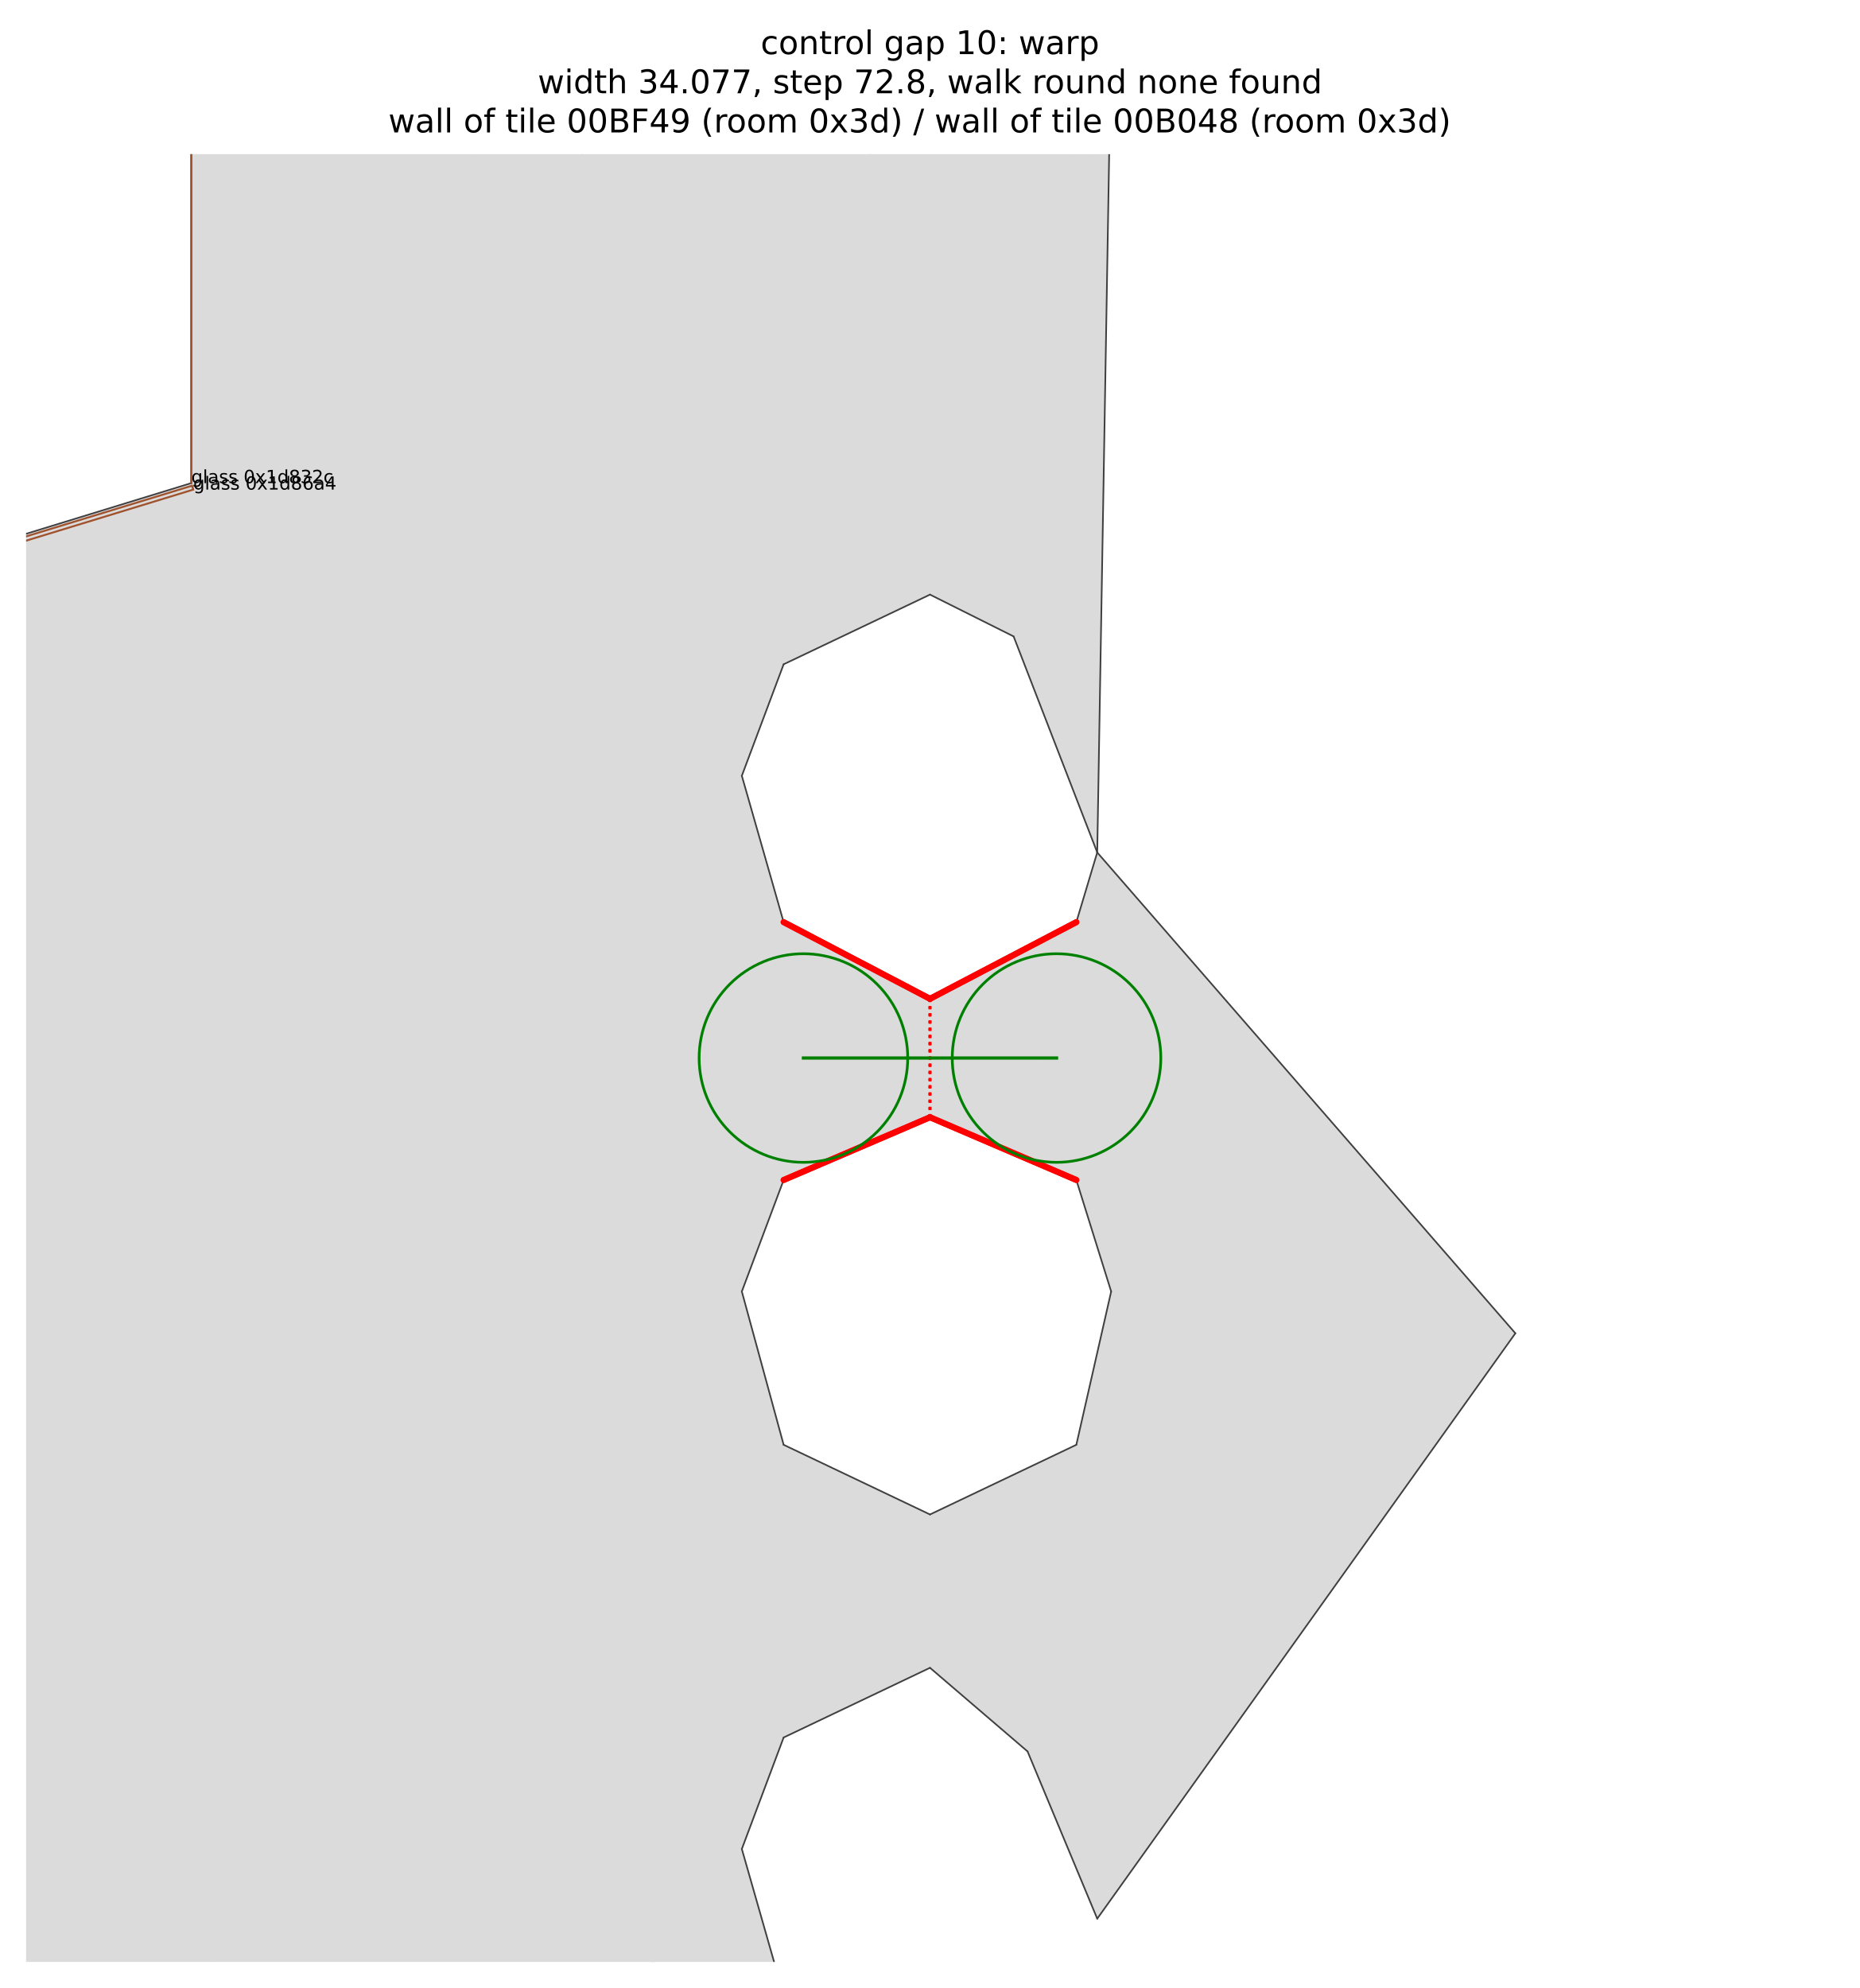
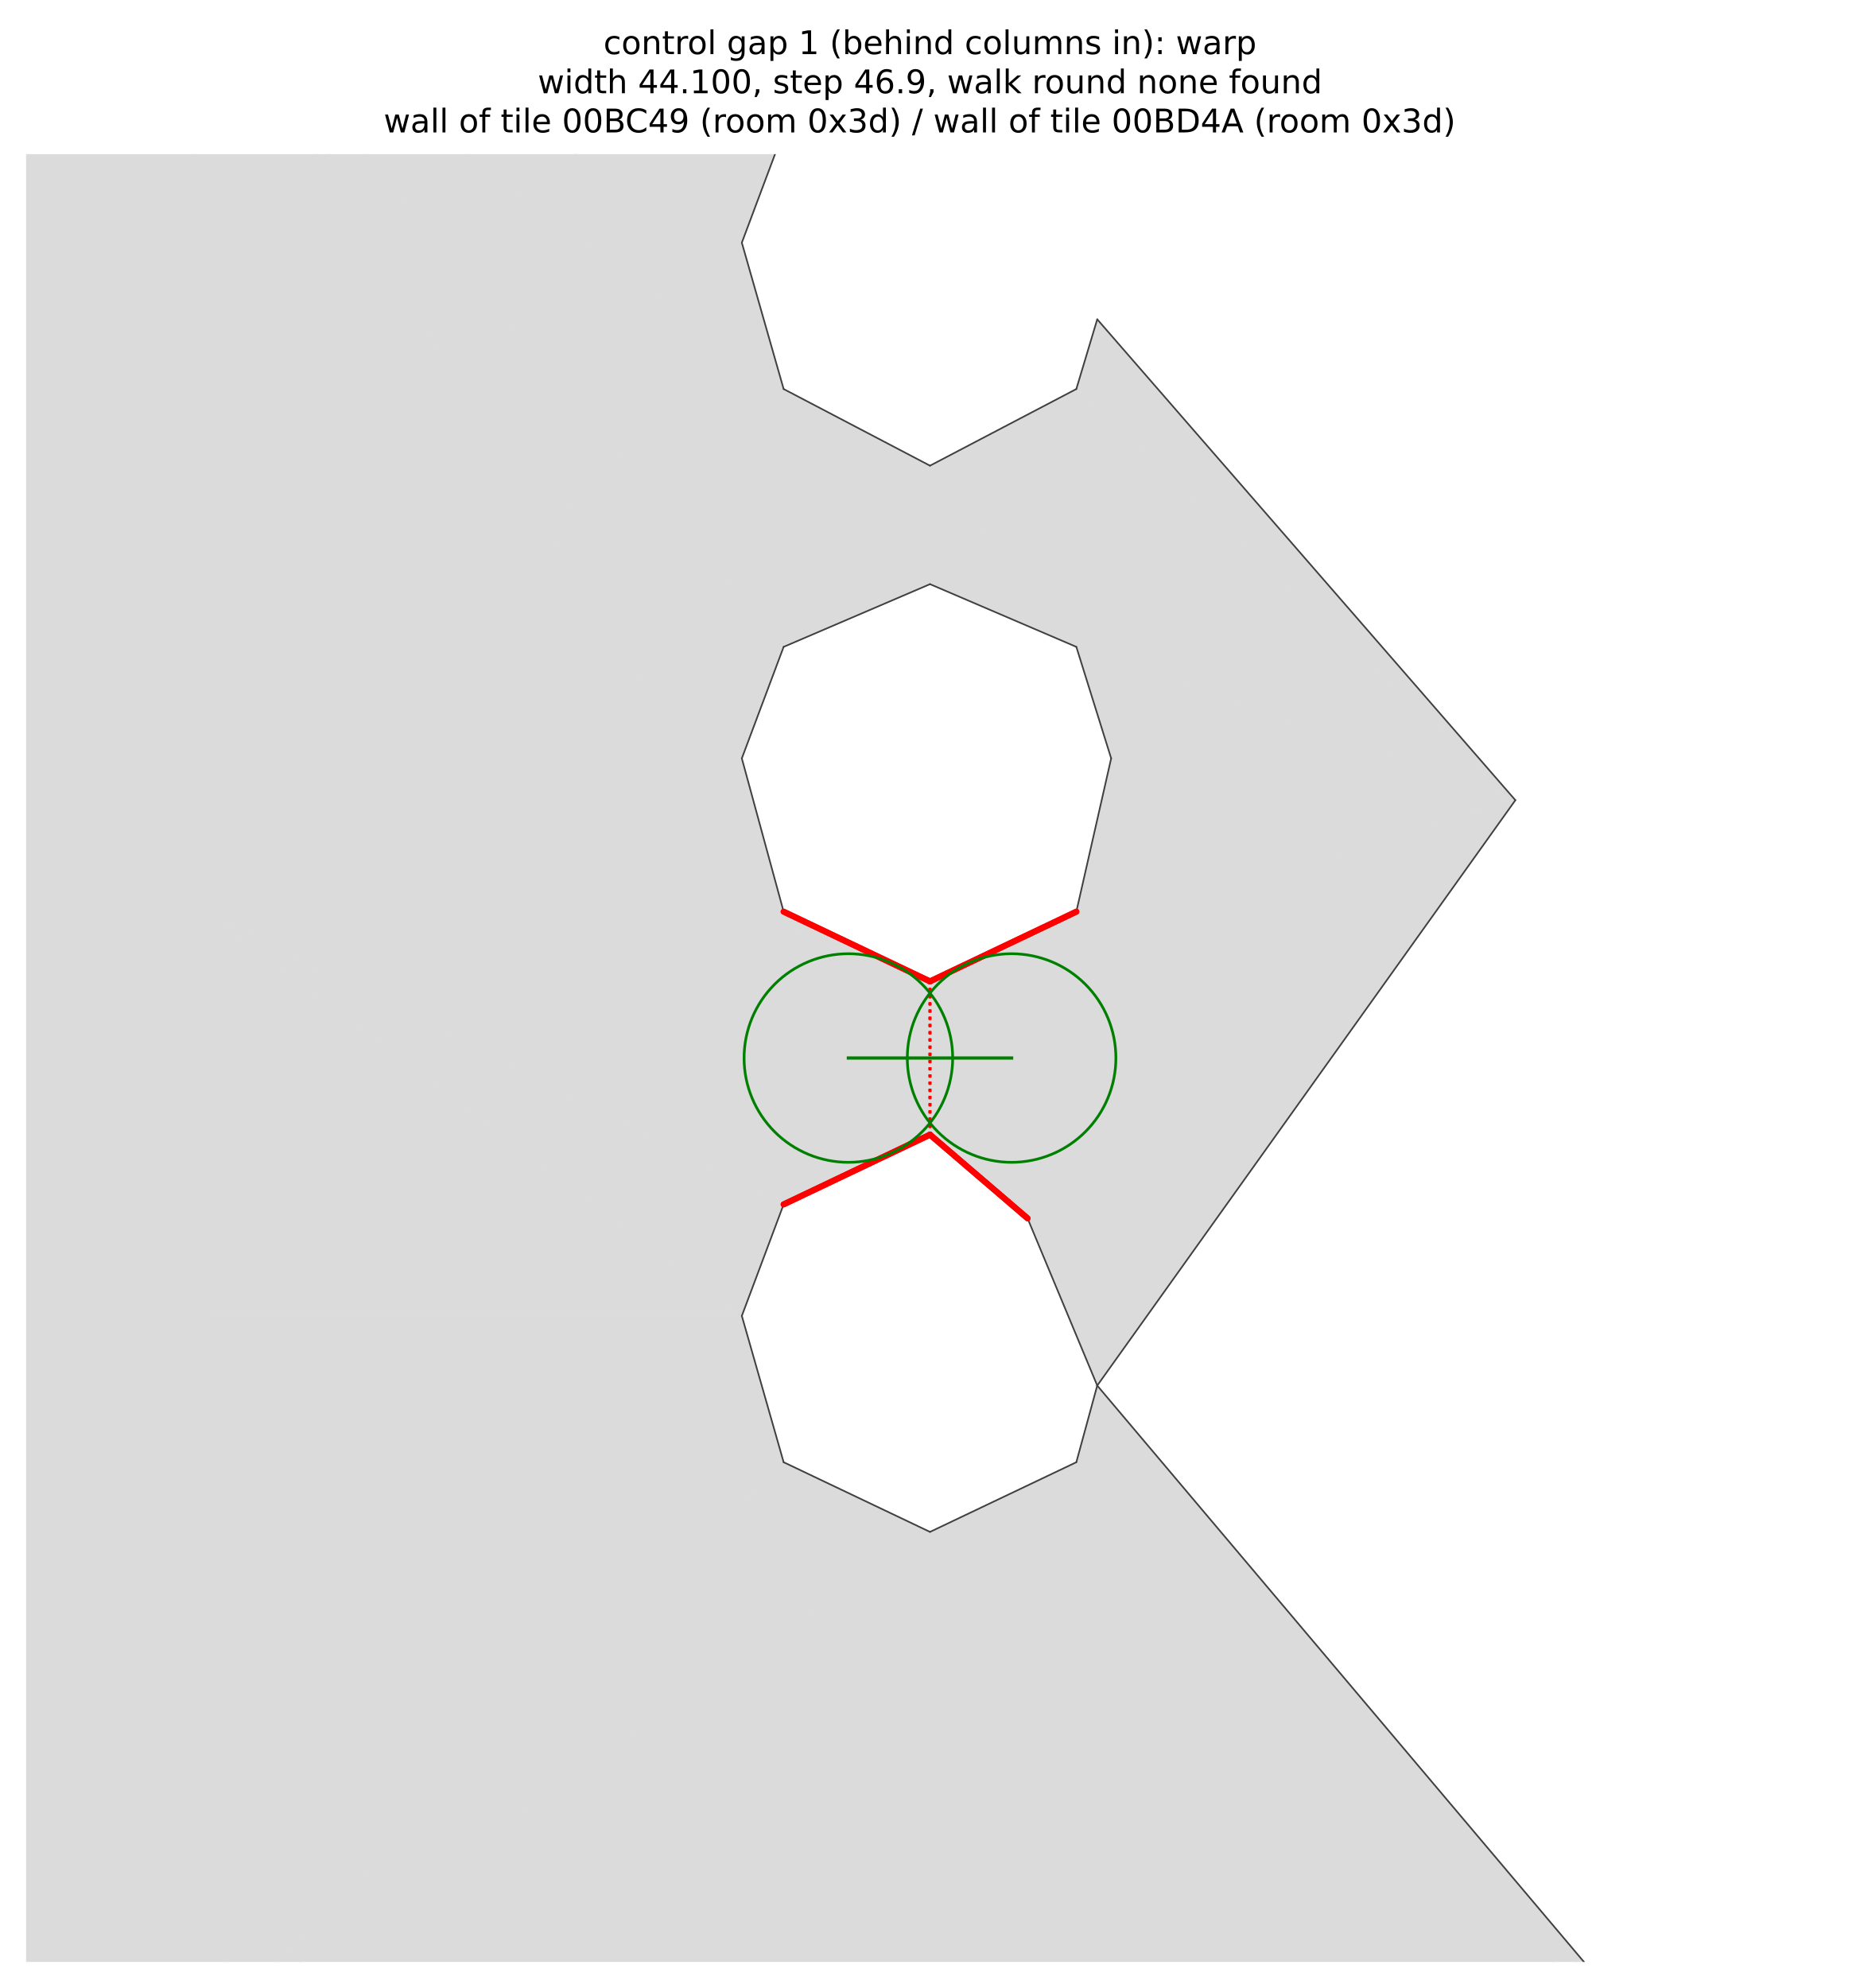
<svg xmlns="http://www.w3.org/2000/svg" width="513.36pt" height="548.704pt" viewBox="0 0 513.36 548.704" version="1.1">
  <style>path { vector-effect: non-scaling-stroke; }</style>
  <defs>
    <style type="text/css">*{stroke-linejoin: round; stroke-linecap: butt}</style>
  </defs>
  <g id="figure_1">
    <g id="patch_1">
      <path d="M 0 548.704  L 513.36 548.704  L 513.36 0  L 0 0  z " style="fill: #ffffff" />
    </g>
    <g id="axes_1">
      <g id="patch_2">
-         <path d="M 52.795 133.341  L 204.747 214.125  L 216.288 183.35  z " clip-path="url(#pb5d509a0ce)" style="fill: #dbdbdb; stroke: #dbdbdb; stroke-width: 0.3; stroke-linejoin: miter" />
+         <path d="M 418.249 220.857  L 297.072 178.541  L 306.689 209.316  z " clip-path="url(#pb5d509a0ce)" style="fill: #dbdbdb; stroke: #dbdbdb; stroke-width: 0.3; stroke-linejoin: miter" />
      </g>
      <g id="patch_3">
-         <path d="M 216.288 325.685  L 52.795 133.341  L 204.747 356.46  z " clip-path="url(#pb5d509a0ce)" style="fill: #dbdbdb; stroke: #dbdbdb; stroke-width: 0.3; stroke-linejoin: miter" />
+         <path d="M 216.288 403.584  L 204.747 363.192  L 58.566 363.192  z " clip-path="url(#pb5d509a0ce)" style="fill: #dbdbdb; stroke: #dbdbdb; stroke-width: 0.3; stroke-linejoin: miter" />
      </g>
      <g id="patch_4">
-         <path d="M 418.249 368  L 297.072 325.685  L 306.689 356.46  z " clip-path="url(#pb5d509a0ce)" style="fill: #dbdbdb; stroke: #dbdbdb; stroke-width: 0.3; stroke-linejoin: miter" />
+         <path d="M 216.288 178.541  L 52.795 -13.803  L 204.747 209.316  z " clip-path="url(#pb5d509a0ce)" style="fill: #dbdbdb; stroke: #dbdbdb; stroke-width: 0.3; stroke-linejoin: miter" />
      </g>
      <g id="patch_5">
-         <path d="M 216.288 398.775  L 204.747 356.46  L 52.795 133.341  z " clip-path="url(#pb5d509a0ce)" style="fill: #dbdbdb; stroke: #dbdbdb; stroke-width: 0.3; stroke-linejoin: miter" />
+         <path d="M 216.288 332.417  L 256.68 313.182  L 216.288 251.632  z " clip-path="url(#pb5d509a0ce)" style="fill: #dbdbdb; stroke: #dbdbdb; stroke-width: 0.3; stroke-linejoin: miter" />
      </g>
      <g id="patch_6">
-         <path d="M 216.288 479.56  L 256.68 460.325  L 216.288 398.775  z " clip-path="url(#pb5d509a0ce)" style="fill: #dbdbdb; stroke: #dbdbdb; stroke-width: 0.3; stroke-linejoin: miter" />
+         <path d="M 216.288 251.632  L 204.747 209.316  L 52.795 -13.803  z " clip-path="url(#pb5d509a0ce)" style="fill: #dbdbdb; stroke: #dbdbdb; stroke-width: 0.3; stroke-linejoin: miter" />
      </g>
      <g id="patch_7">
-         <path d="M 279.761 175.656  L 302.843 235.283  L 306.689 10.24  z " clip-path="url(#pb5d509a0ce)" style="fill: #dbdbdb; stroke: #dbdbdb; stroke-width: 0.3; stroke-linejoin: miter" />
+         <path d="M 62.412 555.536  L 449.024 555.536  L 256.68 422.818  z " clip-path="url(#pb5d509a0ce)" style="fill: #dbdbdb; stroke: #dbdbdb; stroke-width: 0.3; stroke-linejoin: miter" />
      </g>
      <g id="patch_8">
-         <path d="M 216.288 550.727  L 204.747 510.335  L 58.566 510.335  z " clip-path="url(#pb5d509a0ce)" style="fill: #dbdbdb; stroke: #dbdbdb; stroke-width: 0.3; stroke-linejoin: miter" />
+         <path d="M 52.795 -13.803  L 204.747 66.982  L 216.288 36.207  z " clip-path="url(#pb5d509a0ce)" style="fill: #dbdbdb; stroke: #dbdbdb; stroke-width: 0.3; stroke-linejoin: miter" />
      </g>
      <g id="patch_9">
-         <path d="M 306.689 -80.161  L 245.139 -89.779  L 52.795 133.341  z " clip-path="url(#pb5d509a0ce)" style="fill: #dbdbdb; stroke: #dbdbdb; stroke-width: 0.3; stroke-linejoin: miter" />
+         <path d="M 449.024 555.536  L 302.843 382.426  L 297.072 403.584  z " clip-path="url(#pb5d509a0ce)" style="fill: #dbdbdb; stroke: #dbdbdb; stroke-width: 0.3; stroke-linejoin: miter" />
      </g>
      <g id="patch_10">
-         <path d="M 297.072 398.775  L 418.249 368  L 306.689 356.46  z " clip-path="url(#pb5d509a0ce)" style="fill: #dbdbdb; stroke: #dbdbdb; stroke-width: 0.3; stroke-linejoin: miter" />
+         <path d="M 204.747 363.192  L 56.642 251.632  L 58.566 363.192  z " clip-path="url(#pb5d509a0ce)" style="fill: #dbdbdb; stroke: #dbdbdb; stroke-width: 0.3; stroke-linejoin: miter" />
      </g>
      <g id="patch_11">
-         <path d="M 256.68 308.374  L 256.68 275.675  L 216.288 254.517  z " clip-path="url(#pb5d509a0ce)" style="fill: #dbdbdb; stroke: #dbdbdb; stroke-width: 0.3; stroke-linejoin: miter" />
+         <path d="M 216.288 107.374  L 216.288 178.541  L 256.68 161.23  z " clip-path="url(#pb5d509a0ce)" style="fill: #dbdbdb; stroke: #dbdbdb; stroke-width: 0.3; stroke-linejoin: miter" />
      </g>
      <g id="patch_12">
-         <path d="M 216.288 254.517  L 216.288 325.685  L 256.68 308.374  z " clip-path="url(#pb5d509a0ce)" style="fill: #dbdbdb; stroke: #dbdbdb; stroke-width: 0.3; stroke-linejoin: miter" />
+         <path d="M 256.68 313.182  L 256.68 270.867  L 216.288 251.632  z " clip-path="url(#pb5d509a0ce)" style="fill: #dbdbdb; stroke: #dbdbdb; stroke-width: 0.3; stroke-linejoin: miter" />
      </g>
      <g id="patch_13">
-         <path d="M 256.68 460.325  L 256.68 418.01  L 216.288 398.775  z " clip-path="url(#pb5d509a0ce)" style="fill: #dbdbdb; stroke: #dbdbdb; stroke-width: 0.3; stroke-linejoin: miter" />
+         <path d="M 297.072 251.632  L 418.249 220.857  L 306.689 209.316  z " clip-path="url(#pb5d509a0ce)" style="fill: #dbdbdb; stroke: #dbdbdb; stroke-width: 0.3; stroke-linejoin: miter" />
      </g>
      <g id="patch_14">
-         <path d="M 279.761 175.656  L 306.689 10.24  L 256.68 164.116  z " clip-path="url(#pb5d509a0ce)" style="fill: #dbdbdb; stroke: #dbdbdb; stroke-width: 0.3; stroke-linejoin: miter" />
+         <path d="M 62.412 555.536  L 256.68 422.818  L 216.288 403.584  z " clip-path="url(#pb5d509a0ce)" style="fill: #dbdbdb; stroke: #dbdbdb; stroke-width: 0.3; stroke-linejoin: miter" />
      </g>
      <g id="patch_15">
-         <path d="M 204.747 510.335  L 56.642 398.775  L 58.566 510.335  z " clip-path="url(#pb5d509a0ce)" style="fill: #dbdbdb; stroke: #dbdbdb; stroke-width: 0.3; stroke-linejoin: miter" />
+         <path d="M 256.68 161.23  L 256.68 128.532  L 216.288 107.374  z " clip-path="url(#pb5d509a0ce)" style="fill: #dbdbdb; stroke: #dbdbdb; stroke-width: 0.3; stroke-linejoin: miter" />
      </g>
      <g id="patch_16">
-         <path d="M 245.139 -89.779  L 52.795 -132.094  L 52.795 133.341  z " clip-path="url(#pb5d509a0ce)" style="fill: #dbdbdb; stroke: #dbdbdb; stroke-width: 0.3; stroke-linejoin: miter" />
+         <path d="M 52.795 -13.803  L -843.528 261.249  L -843.528 555.536  z " clip-path="url(#pb5d509a0ce)" style="fill: #dbdbdb; stroke: #dbdbdb; stroke-width: 0.3; stroke-linejoin: miter" />
      </g>
      <g id="patch_17">
-         <path d="M 52.795 133.341  L -843.528 408.393  L -843.528 702.679  z " clip-path="url(#pb5d509a0ce)" style="fill: #dbdbdb; stroke: #dbdbdb; stroke-width: 0.3; stroke-linejoin: miter" />
+         <path d="M 256.68 422.818  L 449.024 555.536  L 297.072 403.584  z " clip-path="url(#pb5d509a0ce)" style="fill: #dbdbdb; stroke: #dbdbdb; stroke-width: 0.3; stroke-linejoin: miter" />
      </g>
      <g id="patch_18">
-         <path d="M 256.68 418.01  L 418.249 368  L 297.072 398.775  z " clip-path="url(#pb5d509a0ce)" style="fill: #dbdbdb; stroke: #dbdbdb; stroke-width: 0.3; stroke-linejoin: miter" />
+         <path d="M 216.288 107.374  L 52.795 -13.803  L 216.288 178.541  z " clip-path="url(#pb5d509a0ce)" style="fill: #dbdbdb; stroke: #dbdbdb; stroke-width: 0.3; stroke-linejoin: miter" />
      </g>
      <g id="patch_19">
-         <path d="M 256.68 308.374  L 297.072 325.685  L 256.68 275.675  z " clip-path="url(#pb5d509a0ce)" style="fill: #dbdbdb; stroke: #dbdbdb; stroke-width: 0.3; stroke-linejoin: miter" />
+         <path d="M 256.68 161.23  L 297.072 178.541  L 256.68 128.532  z " clip-path="url(#pb5d509a0ce)" style="fill: #dbdbdb; stroke: #dbdbdb; stroke-width: 0.3; stroke-linejoin: miter" />
      </g>
      <g id="patch_20">
-         <path d="M 216.288 254.517  L 52.795 133.341  L 216.288 325.685  z " clip-path="url(#pb5d509a0ce)" style="fill: #dbdbdb; stroke: #dbdbdb; stroke-width: 0.3; stroke-linejoin: miter" />
+         <path d="M 256.68 313.182  L 283.608 336.264  L 256.68 270.867  z " clip-path="url(#pb5d509a0ce)" style="fill: #dbdbdb; stroke: #dbdbdb; stroke-width: 0.3; stroke-linejoin: miter" />
      </g>
      <g id="patch_21">
-         <path d="M 418.249 368  L 302.843 235.283  L 297.072 254.517  z " clip-path="url(#pb5d509a0ce)" style="fill: #dbdbdb; stroke: #dbdbdb; stroke-width: 0.3; stroke-linejoin: miter" />
+         <path d="M 256.68 270.867  L 418.249 220.857  L 297.072 251.632  z " clip-path="url(#pb5d509a0ce)" style="fill: #dbdbdb; stroke: #dbdbdb; stroke-width: 0.3; stroke-linejoin: miter" />
      </g>
      <g id="patch_22">
-         <path d="M 52.795 133.341  L 256.68 164.116  L 306.689 10.24  z " clip-path="url(#pb5d509a0ce)" style="fill: #dbdbdb; stroke: #dbdbdb; stroke-width: 0.3; stroke-linejoin: miter" />
+         <path d="M 204.747 363.192  L 216.288 332.417  L 56.642 251.632  z " clip-path="url(#pb5d509a0ce)" style="fill: #dbdbdb; stroke: #dbdbdb; stroke-width: 0.3; stroke-linejoin: miter" />
      </g>
      <g id="patch_23">
-         <path d="M 256.68 460.325  L 283.608 483.407  L 256.68 418.01  z " clip-path="url(#pb5d509a0ce)" style="fill: #dbdbdb; stroke: #dbdbdb; stroke-width: 0.3; stroke-linejoin: miter" />
+         <path d="M 418.249 220.857  L 302.843 88.14  L 297.072 107.374  z " clip-path="url(#pb5d509a0ce)" style="fill: #dbdbdb; stroke: #dbdbdb; stroke-width: 0.3; stroke-linejoin: miter" />
      </g>
      <g id="patch_24">
-         <path d="M 204.747 510.335  L 216.288 479.56  L 56.642 398.775  z " clip-path="url(#pb5d509a0ce)" style="fill: #dbdbdb; stroke: #dbdbdb; stroke-width: 0.3; stroke-linejoin: miter" />
+         <path d="M 256.68 128.532  L 297.072 178.541  L 418.249 220.857  z " clip-path="url(#pb5d509a0ce)" style="fill: #dbdbdb; stroke: #dbdbdb; stroke-width: 0.3; stroke-linejoin: miter" />
      </g>
      <g id="patch_25">
-         <path d="M 52.795 133.341  L 306.689 10.24  L 306.689 -80.161  z " clip-path="url(#pb5d509a0ce)" style="fill: #dbdbdb; stroke: #dbdbdb; stroke-width: 0.3; stroke-linejoin: miter" />
+         <path d="M 216.288 403.584  L 58.566 363.192  L 62.412 555.536  z " clip-path="url(#pb5d509a0ce)" style="fill: #dbdbdb; stroke: #dbdbdb; stroke-width: 0.3; stroke-linejoin: miter" />
      </g>
      <g id="patch_26">
-         <path d="M 52.795 133.341  L 216.288 183.35  L 256.68 164.116  z " clip-path="url(#pb5d509a0ce)" style="fill: #dbdbdb; stroke: #dbdbdb; stroke-width: 0.3; stroke-linejoin: miter" />
+         <path d="M 216.288 332.417  L 216.288 251.632  L 56.642 251.632  z " clip-path="url(#pb5d509a0ce)" style="fill: #dbdbdb; stroke: #dbdbdb; stroke-width: 0.3; stroke-linejoin: miter" />
      </g>
      <g id="patch_27">
-         <path d="M 256.68 418.01  L 283.608 483.407  L 302.843 529.569  L 418.249 368  z " clip-path="url(#pb5d509a0ce)" style="fill: #dbdbdb; stroke: #dbdbdb; stroke-width: 0.3; stroke-linejoin: miter" />
+         <path d="M 256.68 270.867  L 283.608 336.264  L 302.843 382.426  L 418.249 220.857  z " clip-path="url(#pb5d509a0ce)" style="fill: #dbdbdb; stroke: #dbdbdb; stroke-width: 0.3; stroke-linejoin: miter" />
      </g>
      <g id="patch_28">
-         <path d="M 204.747 214.125  L 52.795 133.341  L 216.288 254.517  z " clip-path="url(#pb5d509a0ce)" style="fill: #dbdbdb; stroke: #dbdbdb; stroke-width: 0.3; stroke-linejoin: miter" />
+         <path d="M 216.288 251.632  L 52.795 -13.803  L 56.642 251.632  z " clip-path="url(#pb5d509a0ce)" style="fill: #dbdbdb; stroke: #dbdbdb; stroke-width: 0.3; stroke-linejoin: miter" />
      </g>
      <g id="patch_29">
-         <path d="M 216.288 479.56  L 216.288 398.775  L 56.642 398.775  z " clip-path="url(#pb5d509a0ce)" style="fill: #dbdbdb; stroke: #dbdbdb; stroke-width: 0.3; stroke-linejoin: miter" />
+         <path d="M 256.68 128.532  L 418.249 220.857  L 297.072 107.374  z " clip-path="url(#pb5d509a0ce)" style="fill: #dbdbdb; stroke: #dbdbdb; stroke-width: 0.3; stroke-linejoin: miter" />
      </g>
      <g id="patch_30">
-         <path d="M 256.68 275.675  L 418.249 368  L 297.072 254.517  z " clip-path="url(#pb5d509a0ce)" style="fill: #dbdbdb; stroke: #dbdbdb; stroke-width: 0.3; stroke-linejoin: miter" />
+         <path d="M 204.747 66.982  L 52.795 -13.803  L 216.288 107.374  z " clip-path="url(#pb5d509a0ce)" style="fill: #dbdbdb; stroke: #dbdbdb; stroke-width: 0.3; stroke-linejoin: miter" />
      </g>
      <g id="patch_31">
-         <path d="M 256.68 275.675  L 297.072 325.685  L 418.249 368  z " clip-path="url(#pb5d509a0ce)" style="fill: #dbdbdb; stroke: #dbdbdb; stroke-width: 0.3; stroke-linejoin: miter" />
-       </g>
-       <g id="patch_32">
-         <path d="M 216.288 398.775  L 52.795 133.341  L 56.642 398.775  z " clip-path="url(#pb5d509a0ce)" style="fill: #dbdbdb; stroke: #dbdbdb; stroke-width: 0.3; stroke-linejoin: miter" />
-       </g>
-       <g id="patch_33">
-         <path d="M 216.288 550.727  L 58.566 510.335  L 62.412 702.679  z " clip-path="url(#pb5d509a0ce)" style="fill: #dbdbdb; stroke: #dbdbdb; stroke-width: 0.3; stroke-linejoin: miter" />
-       </g>
-       <g id="patch_34">
-         <path d="M 52.795 133.341  L -843.528 702.679  L 43.178 702.679  L 62.412 702.679  L 58.566 510.335  L 56.642 398.775  z " clip-path="url(#pb5d509a0ce)" style="fill: #dbdbdb; stroke: #dbdbdb; stroke-width: 0.3; stroke-linejoin: miter" />
+         <path d="M 52.795 -13.803  L -843.528 555.536  L 43.178 555.536  L 62.412 555.536  L 58.566 363.192  L 56.642 251.632  z " clip-path="url(#pb5d509a0ce)" style="fill: #dbdbdb; stroke: #dbdbdb; stroke-width: 0.3; stroke-linejoin: miter" />
      </g>
      <g id="line2d_1">
-         <path d="M 204.747 214.125  L 216.288 183.35  " clip-path="url(#pb5d509a0ce)" style="fill: none; stroke: #404040; stroke-width: 0.6; stroke-linecap: round" />
+         <path d="M 297.072 178.541  L 306.689 209.316  " clip-path="url(#pb5d509a0ce)" style="fill: none; stroke: #404040; stroke-width: 0.6; stroke-linecap: round" />
      </g>
      <g id="line2d_2">
-         <path d="M 204.747 356.46  L 216.288 325.685  " clip-path="url(#pb5d509a0ce)" style="fill: none; stroke: #404040; stroke-width: 0.6; stroke-linecap: round" />
+         <path d="M 216.288 403.584  L 204.747 363.192  " clip-path="url(#pb5d509a0ce)" style="fill: none; stroke: #404040; stroke-width: 0.6; stroke-linecap: round" />
      </g>
      <g id="line2d_3">
-         <path d="M 297.072 325.685  L 306.689 356.46  " clip-path="url(#pb5d509a0ce)" style="fill: none; stroke: #404040; stroke-width: 0.6; stroke-linecap: round" />
+         <path d="M 204.747 209.316  L 216.288 178.541  " clip-path="url(#pb5d509a0ce)" style="fill: none; stroke: #404040; stroke-width: 0.6; stroke-linecap: round" />
      </g>
      <g id="line2d_4">
-         <path d="M 216.288 398.775  L 204.747 356.46  " clip-path="url(#pb5d509a0ce)" style="fill: none; stroke: #404040; stroke-width: 0.6; stroke-linecap: round" />
+         <path d="M 216.288 332.417  L 256.68 313.182  " clip-path="url(#pb5d509a0ce)" style="fill: none; stroke: #404040; stroke-width: 0.6; stroke-linecap: round" />
      </g>
      <g id="line2d_5">
-         <path d="M 216.288 479.56  L 256.68 460.325  " clip-path="url(#pb5d509a0ce)" style="fill: none; stroke: #404040; stroke-width: 0.6; stroke-linecap: round" />
+         <path d="M 216.288 251.632  L 204.747 209.316  " clip-path="url(#pb5d509a0ce)" style="fill: none; stroke: #404040; stroke-width: 0.6; stroke-linecap: round" />
      </g>
      <g id="line2d_6">
-         <path d="M 279.761 175.656  L 302.843 235.283  " clip-path="url(#pb5d509a0ce)" style="fill: none; stroke: #404040; stroke-width: 0.6; stroke-linecap: round" />
+         <path d="M 204.747 66.982  L 216.288 36.207  " clip-path="url(#pb5d509a0ce)" style="fill: none; stroke: #404040; stroke-width: 0.6; stroke-linecap: round" />
      </g>
      <g id="line2d_7">
-         <path d="M 302.843 235.283  L 306.689 10.24  " clip-path="url(#pb5d509a0ce)" style="fill: none; stroke: #404040; stroke-width: 0.6; stroke-linecap: round" />
+         <path d="M 444.1 549.704  L 302.843 382.426  " clip-path="url(#pb5d509a0ce)" style="fill: none; stroke: #404040; stroke-width: 0.6; stroke-linecap: round" />
      </g>
      <g id="line2d_8">
-         <path d="M 215.995 549.704  L 204.747 510.335  " clip-path="url(#pb5d509a0ce)" style="fill: none; stroke: #404040; stroke-width: 0.6; stroke-linecap: round" />
+         <path d="M 302.843 382.426  L 297.072 403.584  " clip-path="url(#pb5d509a0ce)" style="fill: none; stroke: #404040; stroke-width: 0.6; stroke-linecap: round" />
      </g>
      <g id="line2d_9">
-         <path d="M 306.689 356.46  L 297.072 398.775  " clip-path="url(#pb5d509a0ce)" style="fill: none; stroke: #404040; stroke-width: 0.6; stroke-linecap: round" />
+         <path d="M 216.288 178.541  L 256.68 161.23  " clip-path="url(#pb5d509a0ce)" style="fill: none; stroke: #404040; stroke-width: 0.6; stroke-linecap: round" />
      </g>
      <g id="line2d_10">
-         <path d="M 256.68 275.675  L 216.288 254.517  " clip-path="url(#pb5d509a0ce)" style="fill: none; stroke: #404040; stroke-width: 0.6; stroke-linecap: round" />
+         <path d="M 256.68 270.867  L 216.288 251.632  " clip-path="url(#pb5d509a0ce)" style="fill: none; stroke: #404040; stroke-width: 0.6; stroke-linecap: round" />
      </g>
      <g id="line2d_11">
-         <path d="M 216.288 325.685  L 256.68 308.374  " clip-path="url(#pb5d509a0ce)" style="fill: none; stroke: #404040; stroke-width: 0.6; stroke-linecap: round" />
+         <path d="M 306.689 209.316  L 297.072 251.632  " clip-path="url(#pb5d509a0ce)" style="fill: none; stroke: #404040; stroke-width: 0.6; stroke-linecap: round" />
      </g>
      <g id="line2d_12">
-         <path d="M 256.68 418.01  L 216.288 398.775  " clip-path="url(#pb5d509a0ce)" style="fill: none; stroke: #404040; stroke-width: 0.6; stroke-linecap: round" />
+         <path d="M 256.68 422.818  L 216.288 403.584  " clip-path="url(#pb5d509a0ce)" style="fill: none; stroke: #404040; stroke-width: 0.6; stroke-linecap: round" />
      </g>
      <g id="line2d_13">
-         <path d="M 256.68 164.116  L 279.761 175.656  " clip-path="url(#pb5d509a0ce)" style="fill: none; stroke: #404040; stroke-width: 0.6; stroke-linecap: round" />
+         <path d="M 256.68 128.532  L 216.288 107.374  " clip-path="url(#pb5d509a0ce)" style="fill: none; stroke: #404040; stroke-width: 0.6; stroke-linecap: round" />
      </g>
      <g id="line2d_14">
-         <path d="M 52.795 -1  L 52.795 133.341  " clip-path="url(#pb5d509a0ce)" style="fill: none; stroke: #404040; stroke-width: 0.6; stroke-linecap: round" />
+         <path d="M 11.075 -1  L -1 2.705  " clip-path="url(#pb5d509a0ce)" style="fill: none; stroke: #404040; stroke-width: 0.6; stroke-linecap: round" />
      </g>
      <g id="line2d_15">
-         <path d="M 52.795 133.341  L -1 149.849  " clip-path="url(#pb5d509a0ce)" style="fill: none; stroke: #404040; stroke-width: 0.6; stroke-linecap: round" />
+         <path d="M 297.072 403.584  L 256.68 422.818  " clip-path="url(#pb5d509a0ce)" style="fill: none; stroke: #404040; stroke-width: 0.6; stroke-linecap: round" />
      </g>
      <g id="line2d_16">
-         <path d="M 297.072 398.775  L 256.68 418.01  " clip-path="url(#pb5d509a0ce)" style="fill: none; stroke: #404040; stroke-width: 0.6; stroke-linecap: round" />
+         <path d="M 256.68 161.23  L 297.072 178.541  " clip-path="url(#pb5d509a0ce)" style="fill: none; stroke: #404040; stroke-width: 0.6; stroke-linecap: round" />
      </g>
      <g id="line2d_17">
-         <path d="M 256.68 308.374  L 297.072 325.685  " clip-path="url(#pb5d509a0ce)" style="fill: none; stroke: #404040; stroke-width: 0.6; stroke-linecap: round" />
+         <path d="M 256.68 313.182  L 283.608 336.264  " clip-path="url(#pb5d509a0ce)" style="fill: none; stroke: #404040; stroke-width: 0.6; stroke-linecap: round" />
      </g>
      <g id="line2d_18">
-         <path d="M 418.249 368  L 302.843 235.283  " clip-path="url(#pb5d509a0ce)" style="fill: none; stroke: #404040; stroke-width: 0.6; stroke-linecap: round" />
+         <path d="M 297.072 251.632  L 256.68 270.867  " clip-path="url(#pb5d509a0ce)" style="fill: none; stroke: #404040; stroke-width: 0.6; stroke-linecap: round" />
      </g>
      <g id="line2d_19">
-         <path d="M 302.843 235.283  L 297.072 254.517  " clip-path="url(#pb5d509a0ce)" style="fill: none; stroke: #404040; stroke-width: 0.6; stroke-linecap: round" />
+         <path d="M 204.747 363.192  L 216.288 332.417  " clip-path="url(#pb5d509a0ce)" style="fill: none; stroke: #404040; stroke-width: 0.6; stroke-linecap: round" />
      </g>
      <g id="line2d_20">
-         <path d="M 256.68 460.325  L 283.608 483.407  " clip-path="url(#pb5d509a0ce)" style="fill: none; stroke: #404040; stroke-width: 0.6; stroke-linecap: round" />
+         <path d="M 418.249 220.857  L 302.843 88.14  " clip-path="url(#pb5d509a0ce)" style="fill: none; stroke: #404040; stroke-width: 0.6; stroke-linecap: round" />
      </g>
      <g id="line2d_21">
-         <path d="M 204.747 510.335  L 216.288 479.56  " clip-path="url(#pb5d509a0ce)" style="fill: none; stroke: #404040; stroke-width: 0.6; stroke-linecap: round" />
+         <path d="M 302.843 88.14  L 297.072 107.374  " clip-path="url(#pb5d509a0ce)" style="fill: none; stroke: #404040; stroke-width: 0.6; stroke-linecap: round" />
      </g>
      <g id="line2d_22">
-         <path d="M 306.689 10.24  L 306.689 -1  " clip-path="url(#pb5d509a0ce)" style="fill: none; stroke: #404040; stroke-width: 0.6; stroke-linecap: round" />
+         <path d="M 283.608 336.264  L 302.843 382.426  " clip-path="url(#pb5d509a0ce)" style="fill: none; stroke: #404040; stroke-width: 0.6; stroke-linecap: round" />
      </g>
      <g id="line2d_23">
-         <path d="M 216.288 183.35  L 256.68 164.116  " clip-path="url(#pb5d509a0ce)" style="fill: none; stroke: #404040; stroke-width: 0.6; stroke-linecap: round" />
+         <path d="M 302.843 382.426  L 418.249 220.857  " clip-path="url(#pb5d509a0ce)" style="fill: none; stroke: #404040; stroke-width: 0.6; stroke-linecap: round" />
      </g>
      <g id="line2d_24">
-         <path d="M 283.608 483.407  L 302.843 529.569  " clip-path="url(#pb5d509a0ce)" style="fill: none; stroke: #404040; stroke-width: 0.6; stroke-linecap: round" />
+         <path d="M 297.072 107.374  L 256.68 128.532  " clip-path="url(#pb5d509a0ce)" style="fill: none; stroke: #404040; stroke-width: 0.6; stroke-linecap: round" />
      </g>
      <g id="line2d_25">
-         <path d="M 302.843 529.569  L 418.249 368  " clip-path="url(#pb5d509a0ce)" style="fill: none; stroke: #404040; stroke-width: 0.6; stroke-linecap: round" />
+         <path d="M 216.288 107.374  L 204.747 66.982  " clip-path="url(#pb5d509a0ce)" style="fill: none; stroke: #404040; stroke-width: 0.6; stroke-linecap: round" />
      </g>
      <g id="line2d_26">
-         <path d="M 216.288 254.517  L 204.747 214.125  " clip-path="url(#pb5d509a0ce)" style="fill: none; stroke: #404040; stroke-width: 0.6; stroke-linecap: round" />
+         <path clip-path="url(#pb5d509a0ce)" style="fill: none; stroke: #404040; stroke-width: 0.6; stroke-linecap: round" />
      </g>
      <g id="line2d_27">
-         <path d="M 297.072 254.517  L 256.68 275.675  " clip-path="url(#pb5d509a0ce)" style="fill: none; stroke: #404040; stroke-width: 0.6; stroke-linecap: round" />
+         <path clip-path="url(#pb5d509a0ce)" style="fill: none; stroke: #a0522d; stroke-width: 0.7; stroke-linecap: square" />
+       </g>
+       <g id="text_1">
+         <g clip-path="url(#pb5d509a0ce)">
+           <text style="font-size: 5px; font-family: 'DejaVu Sans', 'Bitstream Vera Sans', 'Computer Modern Sans Serif', 'Lucida Grande', 'Verdana', 'Geneva', 'Lucid', 'Arial', 'Helvetica', 'Avant Garde', sans-serif; text-anchor: start" x="-843.526" y="261.249" transform="rotate(-0 -843.5261 261.2494)">glass 0x1d8610</text>
+         </g>
      </g>
      <g id="line2d_28">
-         <path clip-path="url(#pb5d509a0ce)" style="fill: none; stroke: #404040; stroke-width: 0.6; stroke-linecap: round" />
+         <path d="M 17.308 -1  L -1 4.593  M -1 3.418  L 13.46 -1  " clip-path="url(#pb5d509a0ce)" style="fill: none; stroke: #a0522d; stroke-width: 0.7; stroke-linecap: square" />
+       </g>
+       <g id="text_2">
+         <g clip-path="url(#pb5d509a0ce)">
+           <text style="font-size: 5px; font-family: 'DejaVu Sans', 'Bitstream Vera Sans', 'Computer Modern Sans Serif', 'Lucida Grande', 'Verdana', 'Geneva', 'Lucid', 'Arial', 'Helvetica', 'Avant Garde', sans-serif; text-anchor: start" x="53.344" y="-12.009" transform="rotate(-0 53.34394 -12.00947)">glass 0x1d86a4</text>
+         </g>
      </g>
      <g id="line2d_29">
        <path clip-path="url(#pb5d509a0ce)" style="fill: none; stroke: #a0522d; stroke-width: 0.7; stroke-linecap: square" />
      </g>
-       <g id="text_1">
-         <g clip-path="url(#pb5d509a0ce)">
-           <text style="font-size: 5px; font-family: 'DejaVu Sans', 'Bitstream Vera Sans', 'Computer Modern Sans Serif', 'Lucida Grande', 'Verdana', 'Geneva', 'Lucid', 'Arial', 'Helvetica', 'Avant Garde', sans-serif; text-anchor: start" x="-843.526" y="408.393" transform="rotate(-0 -843.5261 408.3926)">glass 0x1d8610</text>
-         </g>
-       </g>
-       <g id="line2d_30">
-         <path d="M 53.344 135.134  L -1 151.737  M -1 150.561  L 53.015 134.059  L 53.344 135.134  " clip-path="url(#pb5d509a0ce)" style="fill: none; stroke: #a0522d; stroke-width: 0.7; stroke-linecap: square" />
-       </g>
-       <g id="text_2">
-         <g clip-path="url(#pb5d509a0ce)">
-           <text style="font-size: 5px; font-family: 'DejaVu Sans', 'Bitstream Vera Sans', 'Computer Modern Sans Serif', 'Lucida Grande', 'Verdana', 'Geneva', 'Lucid', 'Arial', 'Helvetica', 'Avant Garde', sans-serif; text-anchor: start" x="53.344" y="135.134" transform="rotate(-0 53.34394 135.1337)">glass 0x1d86a4</text>
-         </g>
-       </g>
-       <g id="line2d_31">
-         <path d="M 52.796 133.341  L 52.795 133.341  L 52.795 -1  M 52.795 -1  L 52.796 133.341  " clip-path="url(#pb5d509a0ce)" style="fill: none; stroke: #a0522d; stroke-width: 0.7; stroke-linecap: square" />
-       </g>
      <g id="text_3">
        <g clip-path="url(#pb5d509a0ce)">
-           <text style="font-size: 5px; font-family: 'DejaVu Sans', 'Bitstream Vera Sans', 'Computer Modern Sans Serif', 'Lucida Grande', 'Verdana', 'Geneva', 'Lucid', 'Arial', 'Helvetica', 'Avant Garde', sans-serif; text-anchor: start" x="52.796" y="133.341" transform="rotate(-0 52.79553 133.3406)">glass 0x1d832c</text>
+           <text style="font-size: 5px; font-family: 'DejaVu Sans', 'Bitstream Vera Sans', 'Computer Modern Sans Serif', 'Lucida Grande', 'Verdana', 'Geneva', 'Lucid', 'Arial', 'Helvetica', 'Avant Garde', sans-serif; text-anchor: start" x="52.796" y="-13.803" transform="rotate(-0 52.79553 -13.80257)">glass 0x1d832c</text>
        </g>
      </g>
      <g id="text_4">
-         <text style="font-size: 9px; font-family: 'DejaVu Sans', 'Bitstream Vera Sans', 'Computer Modern Sans Serif', 'Lucida Grande', 'Verdana', 'Geneva', 'Lucid', 'Arial', 'Helvetica', 'Avant Garde', sans-serif" transform="translate(209.9334 14.93947)">control gap 10: warp</text>
-         <text style="font-size: 9px; font-family: 'DejaVu Sans', 'Bitstream Vera Sans', 'Computer Modern Sans Serif', 'Lucida Grande', 'Verdana', 'Geneva', 'Lucid', 'Arial', 'Helvetica', 'Avant Garde', sans-serif" transform="translate(148.4234 25.74193)">width 34.077, step 72.8, walk round none found</text>
-         <text style="font-size: 9px; font-family: 'DejaVu Sans', 'Bitstream Vera Sans', 'Computer Modern Sans Serif', 'Lucida Grande', 'Verdana', 'Geneva', 'Lucid', 'Arial', 'Helvetica', 'Avant Garde', sans-serif" transform="translate(107.1949 36.5444)">wall of tile 00BF49 (room 0x3d)  /  wall of tile 00B048 (room 0x3d)</text>
+         <text style="font-size: 9px; font-family: 'DejaVu Sans', 'Bitstream Vera Sans', 'Computer Modern Sans Serif', 'Lucida Grande', 'Verdana', 'Geneva', 'Lucid', 'Arial', 'Helvetica', 'Avant Garde', sans-serif" transform="translate(166.5471 14.93947)">control gap 1 (behind columns in): warp</text>
+         <text style="font-size: 9px; font-family: 'DejaVu Sans', 'Bitstream Vera Sans', 'Computer Modern Sans Serif', 'Lucida Grande', 'Verdana', 'Geneva', 'Lucid', 'Arial', 'Helvetica', 'Avant Garde', sans-serif" transform="translate(148.4234 25.74193)">width 44.100, step 46.9, walk round none found</text>
+         <text style="font-size: 9px; font-family: 'DejaVu Sans', 'Bitstream Vera Sans', 'Computer Modern Sans Serif', 'Lucida Grande', 'Verdana', 'Geneva', 'Lucid', 'Arial', 'Helvetica', 'Avant Garde', sans-serif" transform="translate(105.9026 36.5444)">wall of tile 00BC49 (room 0x3d)  /  wall of tile 00BD4A (room 0x3d)</text>
+       </g>
+       <g id="line2d_30">
+         <path d="M 216.288 332.417  L 256.68 313.182  " clip-path="url(#pb5d509a0ce)" style="fill: none; stroke: #ff0000; stroke-width: 2.2; stroke-linecap: round" />
+       </g>
+       <g id="line2d_31">
+         <path d="M 256.68 270.867  L 216.288 251.632  " clip-path="url(#pb5d509a0ce)" style="fill: none; stroke: #ff0000; stroke-width: 2.2; stroke-linecap: round" />
      </g>
      <g id="line2d_32">
-         <path d="M 256.68 308.374  L 297.072 325.685  " clip-path="url(#pb5d509a0ce)" style="fill: none; stroke: #ff0000; stroke-width: 2.2; stroke-linecap: round" />
+         <path d="M 216.288 332.417  L 256.68 313.182  " clip-path="url(#pb5d509a0ce)" style="fill: none; stroke: #ff0000; stroke-width: 2.2; stroke-linecap: round" />
      </g>
      <g id="line2d_33">
-         <path d="M 297.072 254.517  L 256.68 275.675  " clip-path="url(#pb5d509a0ce)" style="fill: none; stroke: #ff0000; stroke-width: 2.2; stroke-linecap: round" />
+         <path d="M 297.072 251.632  L 256.68 270.867  " clip-path="url(#pb5d509a0ce)" style="fill: none; stroke: #ff0000; stroke-width: 2.2; stroke-linecap: round" />
      </g>
      <g id="line2d_34">
-         <path d="M 256.68 308.374  L 297.072 325.685  " clip-path="url(#pb5d509a0ce)" style="fill: none; stroke: #ff0000; stroke-width: 2.2; stroke-linecap: round" />
+         <path d="M 256.68 270.867  L 216.288 251.632  " clip-path="url(#pb5d509a0ce)" style="fill: none; stroke: #ff0000; stroke-width: 2.2; stroke-linecap: round" />
      </g>
      <g id="line2d_35">
-         <path d="M 256.68 275.675  L 216.288 254.517  " clip-path="url(#pb5d509a0ce)" style="fill: none; stroke: #ff0000; stroke-width: 2.2; stroke-linecap: round" />
+         <path d="M 256.68 313.182  L 283.608 336.264  " clip-path="url(#pb5d509a0ce)" style="fill: none; stroke: #ff0000; stroke-width: 2.2; stroke-linecap: round" />
      </g>
      <g id="line2d_36">
-         <path d="M 297.072 254.517  L 256.68 275.675  " clip-path="url(#pb5d509a0ce)" style="fill: none; stroke: #ff0000; stroke-width: 2.2; stroke-linecap: round" />
+         <path d="M 256.68 313.182  L 283.608 336.264  " clip-path="url(#pb5d509a0ce)" style="fill: none; stroke: #ff0000; stroke-width: 2.2; stroke-linecap: round" />
      </g>
      <g id="line2d_37">
-         <path d="M 216.288 325.685  L 256.68 308.374  " clip-path="url(#pb5d509a0ce)" style="fill: none; stroke: #ff0000; stroke-width: 2.2; stroke-linecap: round" />
+         <path d="M 297.072 251.632  L 256.68 270.867  " clip-path="url(#pb5d509a0ce)" style="fill: none; stroke: #ff0000; stroke-width: 2.2; stroke-linecap: round" />
      </g>
      <g id="line2d_38">
-         <path d="M 256.68 275.675  L 216.288 254.517  " clip-path="url(#pb5d509a0ce)" style="fill: none; stroke: #ff0000; stroke-width: 2.2; stroke-linecap: round" />
+         <path d="M 256.68 313.182  L 256.68 270.867  " clip-path="url(#pb5d509a0ce)" style="fill: none; stroke-dasharray: 1,1.65; stroke-dashoffset: 0; stroke: #ff0000" />
      </g>
      <g id="line2d_39">
-         <path d="M 216.288 325.685  L 256.68 308.374  " clip-path="url(#pb5d509a0ce)" style="fill: none; stroke: #ff0000; stroke-width: 2.2; stroke-linecap: round" />
+         <path d="M 256.68 313.182  L 256.68 270.867  " clip-path="url(#pb5d509a0ce)" style="fill: none; stroke-dasharray: 1,1.65; stroke-dashoffset: 0; stroke: #ff0000" />
      </g>
      <g id="line2d_40">
-         <path d="M 256.68 308.374  L 256.68 275.675  " clip-path="url(#pb5d509a0ce)" style="fill: none; stroke-dasharray: 1,1.65; stroke-dashoffset: 0; stroke: #ff0000" />
+         <path d="M 256.68 270.867  L 256.68 313.182  " clip-path="url(#pb5d509a0ce)" style="fill: none; stroke-dasharray: 1,1.65; stroke-dashoffset: 0; stroke: #ff0000" />
      </g>
      <g id="line2d_41">
-         <path d="M 256.68 308.374  L 256.68 275.675  " clip-path="url(#pb5d509a0ce)" style="fill: none; stroke-dasharray: 1,1.65; stroke-dashoffset: 0; stroke: #ff0000" />
+         <path d="M 256.68 313.182  L 256.68 270.867  " clip-path="url(#pb5d509a0ce)" style="fill: none; stroke-dasharray: 1,1.65; stroke-dashoffset: 0; stroke: #ff0000" />
      </g>
      <g id="line2d_42">
-         <path d="M 256.68 275.675  L 256.68 308.374  " clip-path="url(#pb5d509a0ce)" style="fill: none; stroke-dasharray: 1,1.65; stroke-dashoffset: 0; stroke: #ff0000" />
-       </g>
-       <g id="line2d_43">
-         <path d="M 256.68 275.675  L 256.68 308.374  " clip-path="url(#pb5d509a0ce)" style="fill: none; stroke-dasharray: 1,1.65; stroke-dashoffset: 0; stroke: #ff0000" />
-       </g>
-       <g id="line2d_44">
-         <path d="M 221.751 292.024  L 291.609 292.024  " clip-path="url(#pb5d509a0ce)" style="fill: none; stroke: #008000; stroke-width: 1.2; stroke-linecap: square" />
-       </g>
-       <g id="patch_35">
-         <path d="M 221.751 320.811  C 229.386 320.811 236.708 317.777 242.106 312.379  C 247.505 306.981 250.538 299.659 250.538 292.024  C 250.538 284.39 247.505 277.068 242.106 271.67  C 236.708 266.271 229.386 263.238 221.751 263.238  C 214.117 263.238 206.795 266.271 201.397 271.67  C 195.998 277.068 192.965 284.39 192.965 292.024  C 192.965 299.659 195.998 306.981 201.397 312.379  C 206.795 317.777 214.117 320.811 221.751 320.811  L 221.751 320.811  z " clip-path="url(#pb5d509a0ce)" style="fill: none; stroke: #008000; stroke-linejoin: miter" />
-       </g>
-       <g id="patch_36">
-         <path d="M 291.609 320.811  C 299.243 320.811 306.565 317.777 311.963 312.379  C 317.362 306.981 320.395 299.659 320.395 292.024  C 320.395 284.39 317.362 277.068 311.963 271.67  C 306.565 266.271 299.243 263.238 291.609 263.238  C 283.974 263.238 276.652 266.271 271.254 271.67  C 265.855 277.068 262.822 284.39 262.822 292.024  C 262.822 299.659 265.855 306.981 271.254 312.379  C 276.652 317.777 283.974 320.811 291.609 320.811  L 291.609 320.811  z " clip-path="url(#pb5d509a0ce)" style="fill: none; stroke: #008000; stroke-linejoin: miter" />
+         <path d="M 234.156 292.024  L 279.204 292.024  " clip-path="url(#pb5d509a0ce)" style="fill: none; stroke: #008000; stroke-width: 1.2; stroke-linecap: square" />
+       </g>
+       <g id="patch_32">
+         <path d="M 234.156 320.811  C 241.79 320.811 249.113 317.777 254.511 312.379  C 259.909 306.981 262.942 299.659 262.942 292.024  C 262.942 284.39 259.909 277.068 254.511 271.67  C 249.113 266.271 241.79 263.238 234.156 263.238  C 226.522 263.238 219.199 266.271 213.801 271.67  C 208.403 277.068 205.37 284.39 205.37 292.024  C 205.37 299.659 208.403 306.981 213.801 312.379  C 219.199 317.777 226.522 320.811 234.156 320.811  L 234.156 320.811  z " clip-path="url(#pb5d509a0ce)" style="fill: none; stroke: #008000; stroke-linejoin: miter" />
+       </g>
+       <g id="patch_33">
+         <path d="M 279.204 320.811  C 286.838 320.811 294.161 317.777 299.559 312.379  C 304.957 306.981 307.99 299.659 307.99 292.024  C 307.99 284.39 304.957 277.068 299.559 271.67  C 294.161 266.271 286.838 263.238 279.204 263.238  C 271.57 263.238 264.247 266.271 258.849 271.67  C 253.451 277.068 250.418 284.39 250.418 292.024  C 250.418 299.659 253.451 306.981 258.849 312.379  C 264.247 317.777 271.57 320.811 279.204 320.811  L 279.204 320.811  z " clip-path="url(#pb5d509a0ce)" style="fill: none; stroke: #008000; stroke-linejoin: miter" />
      </g>
    </g>
  </g>
  <defs>
    <clipPath id="pb5d509a0ce">
      <rect x="7.2" y="42.544" width="498.96" height="498.96" />
    </clipPath>
  </defs>
</svg>
